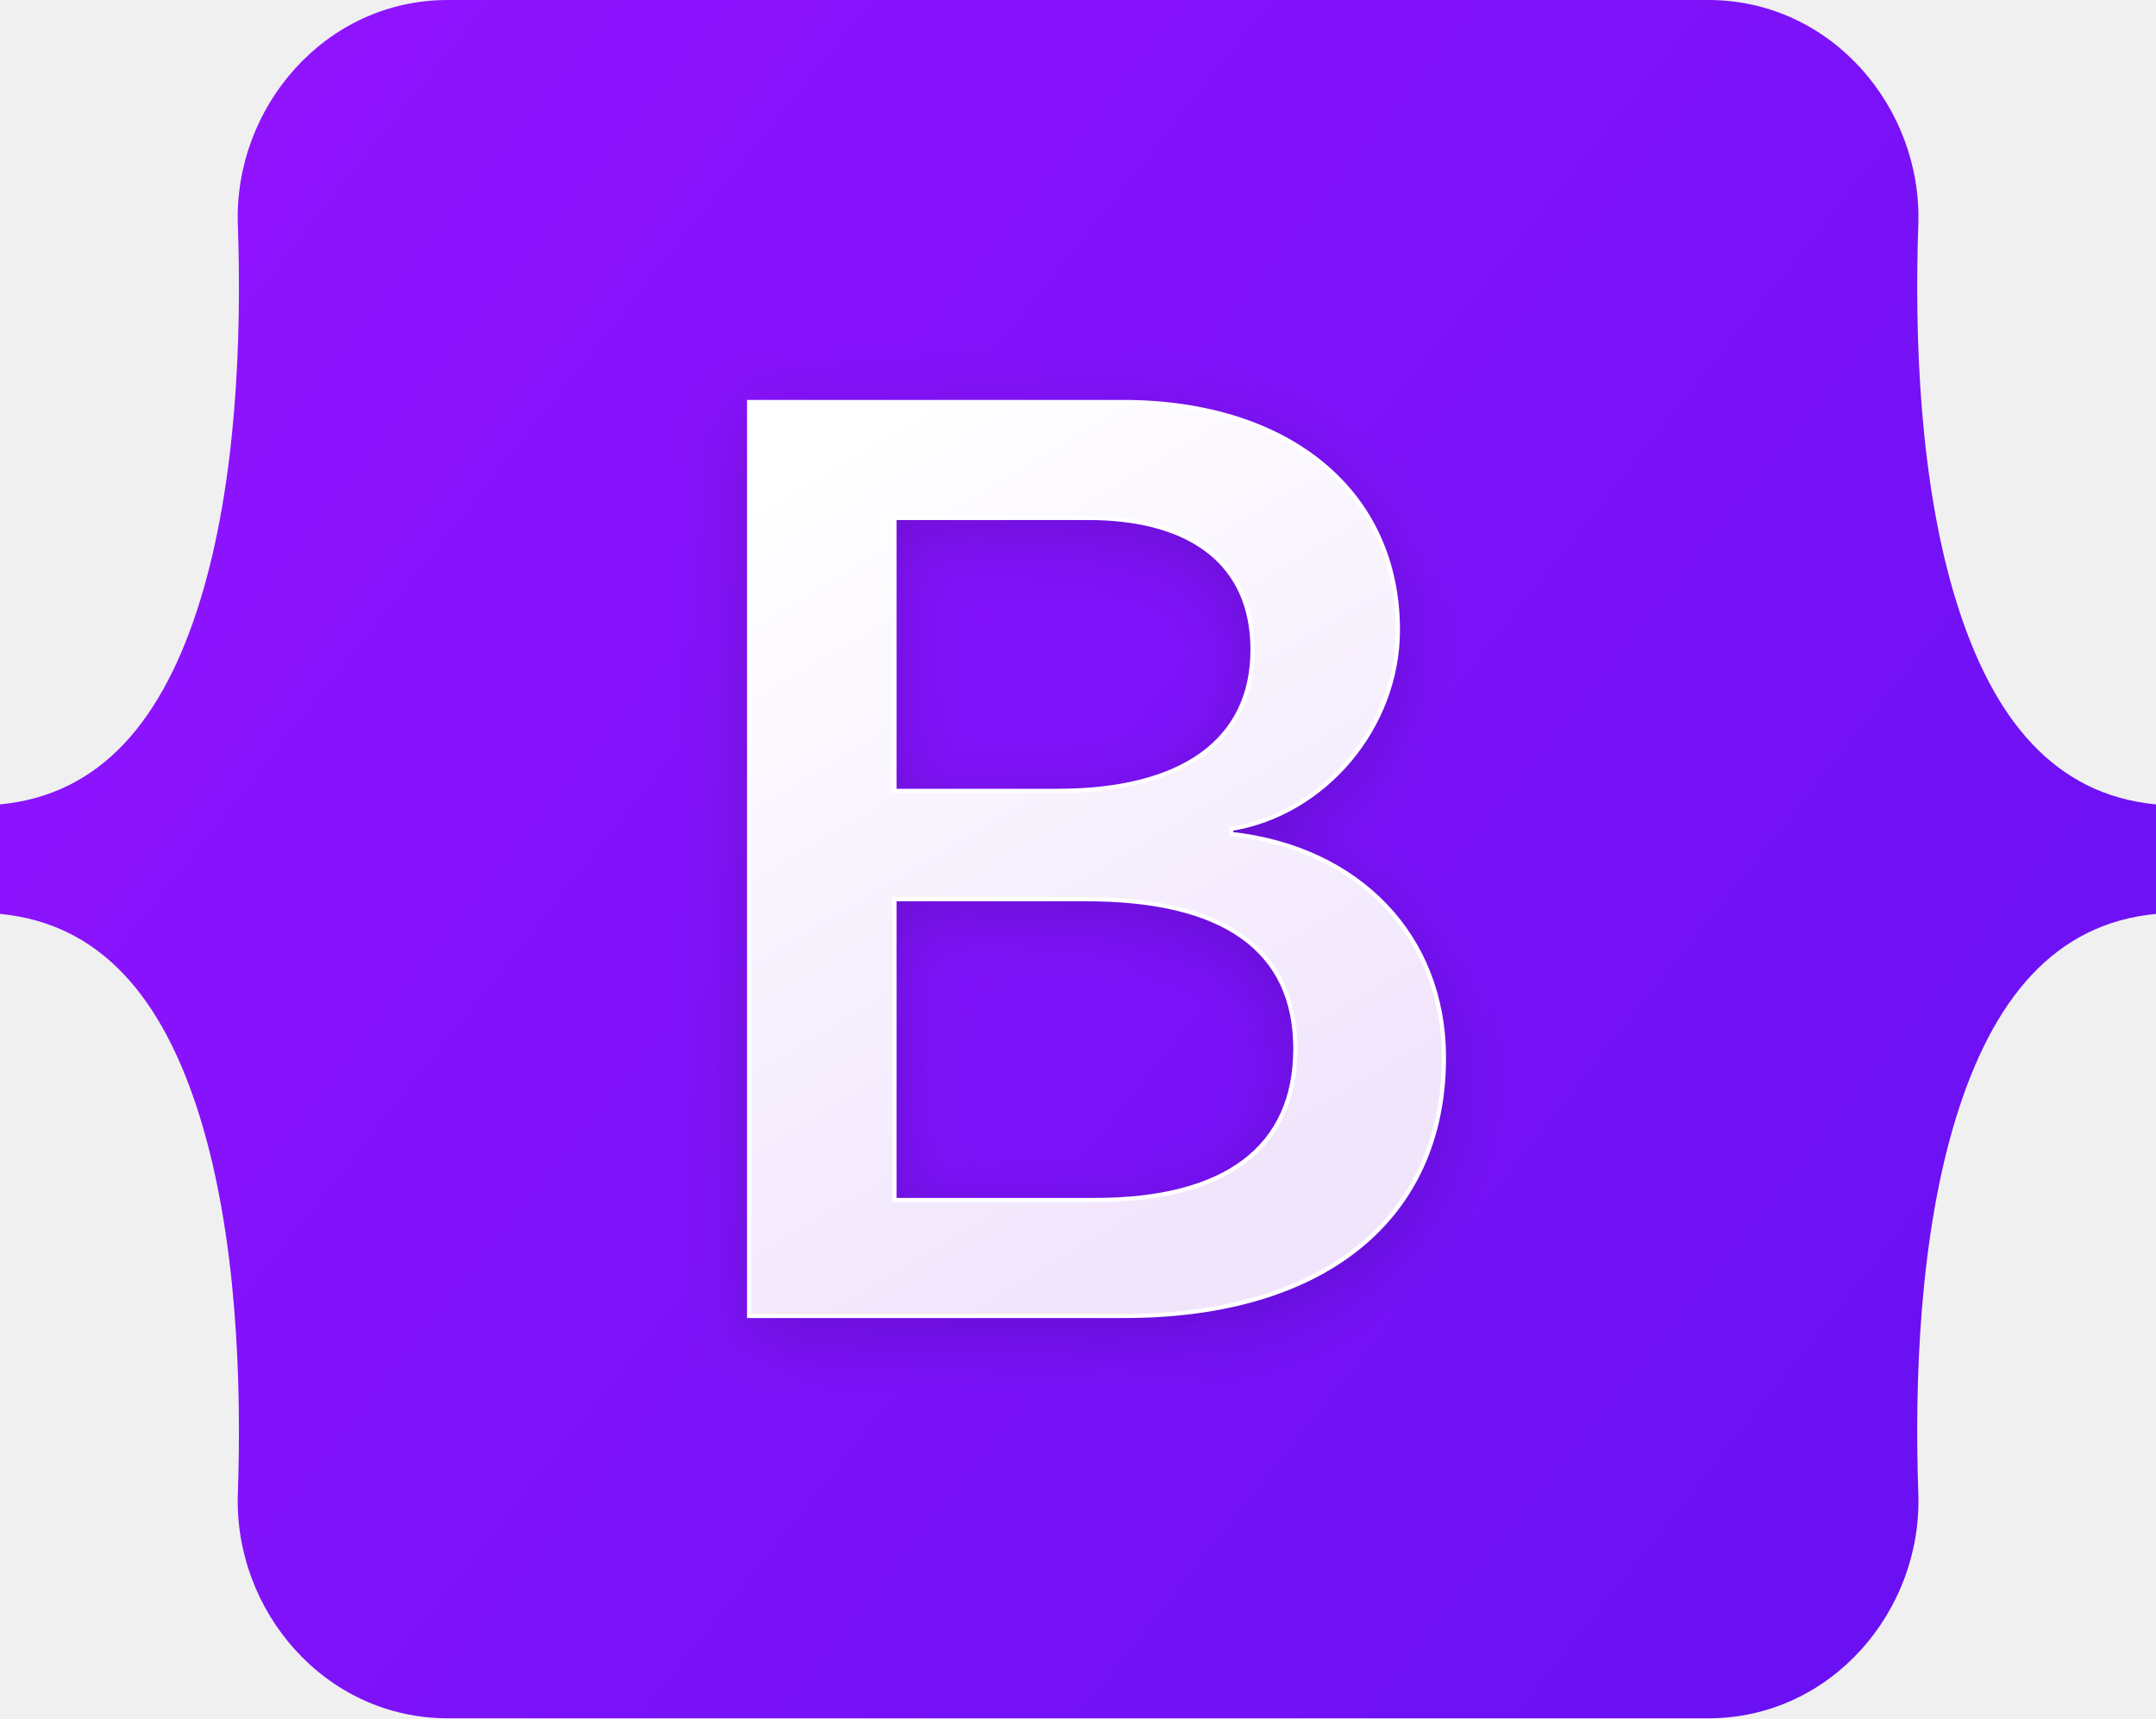
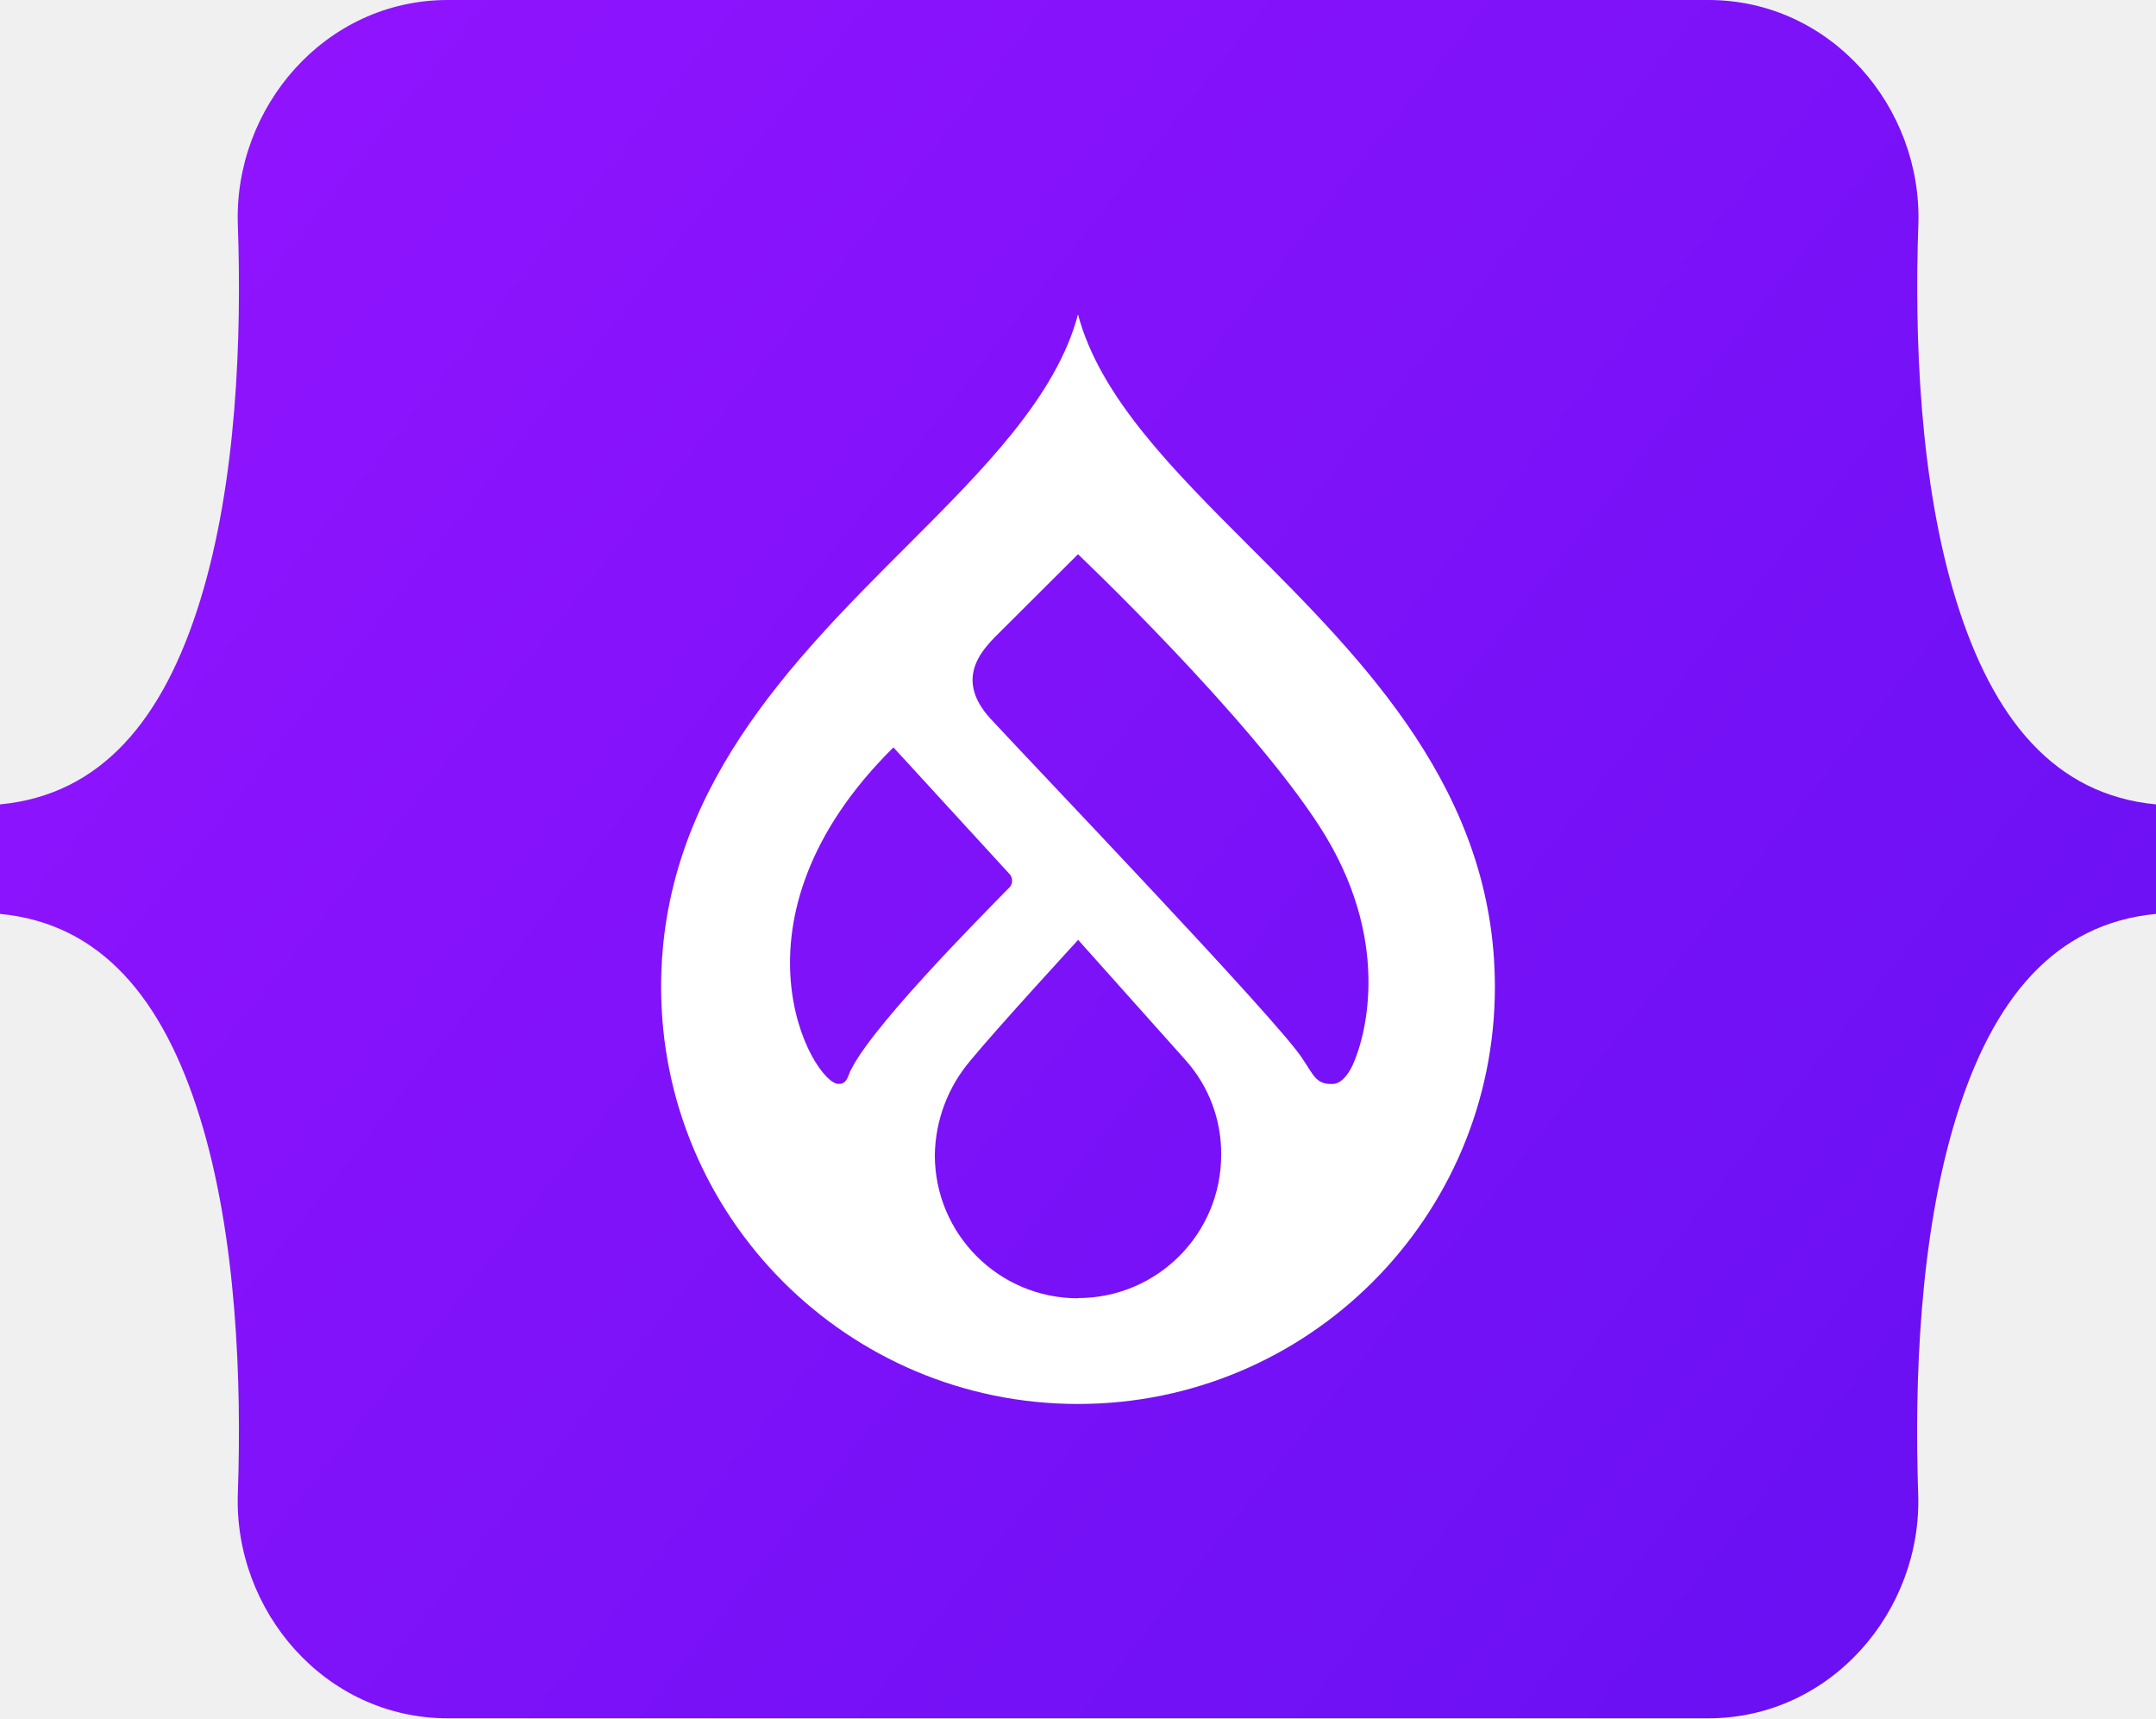
- <svg xmlns="http://www.w3.org/2000/svg" width="512" height="408">
+ <svg xmlns="http://www.w3.org/2000/svg" id="Layer_1" data-name="Layer 1" viewBox="0 0 512 408">
  <defs>
-     <linearGradient id="bs-logo-a" x1="76.079" x2="523.48" y1="10.798" y2="365.945" gradientUnits="userSpaceOnUse">
-       <stop stop-color="#9013fe" />
+     <linearGradient id="linear-gradient" x1="51.55" y1="368.3" x2="498.95" y2="13.16" gradientTransform="matrix(1, 0, 0, -1, 0, 410)" gradientUnits="userSpaceOnUse">
+       <stop offset="0" stop-color="#9013fe" />
      <stop offset="1" stop-color="#6610f2" />
    </linearGradient>
-     <linearGradient id="bs-logo-b" x1="193.508" x2="293.514" y1="109.74" y2="278.872" gradientUnits="userSpaceOnUse">
-       <stop stop-color="#fff" />
-       <stop offset="1" stop-color="#f1e5fc" />
-     </linearGradient>
-     <filter id="bs-logo-c" width="197" height="249" x="161.901" y="83.457" color-interpolation-filters="sRGB" filterUnits="userSpaceOnUse">
-       <feFlood flood-opacity="0" result="BackgroundImageFix" />
-       <feColorMatrix in="SourceAlpha" values="0 0 0 0 0 0 0 0 0 0 0 0 0 0 0 0 0 0 127 0" />
-       <feOffset dy="4" />
-       <feGaussianBlur stdDeviation="8" />
-       <feColorMatrix values="0 0 0 0 0 0 0 0 0 0 0 0 0 0 0 0 0 0 0.15 0" />
-       <feBlend in2="BackgroundImageFix" result="effect1_dropShadow" />
-       <feBlend in="SourceGraphic" in2="effect1_dropShadow" result="shape" />
-     </filter>
  </defs>
-   <path fill="url(#bs-logo-a)" d="M56.481 53.32C55.515 25.58 77.128 0 106.342 0h299.353c29.214 0 50.827 25.58 49.861 53.32-.928 26.647.277 61.165 8.964 89.31 8.715 28.232 23.411 46.077 47.48 48.37v26c-24.069 2.293-38.765 20.138-47.48 48.37-8.687 28.145-9.892 62.663-8.964 89.311.966 27.739-20.647 53.319-49.861 53.319H106.342c-29.214 0-50.827-25.58-49.86-53.319.927-26.648-.278-61.166-8.966-89.311C38.802 237.138 24.07 219.293 0 217v-26c24.069-2.293 38.802-20.138 47.516-48.37 8.688-28.145 9.893-62.663 8.965-89.31z" />
-   <path fill="url(#bs-logo-b)" filter="url(#bs-logo-c)" stroke="#fff" d="M267.103 312.457c47.297 0 75.798-23.158 75.798-61.355 0-28.873-20.336-49.776-50.532-53.085v-1.203c22.185-3.609 39.594-24.211 39.594-47.219 0-32.783-25.882-54.138-65.322-54.138h-88.74v217h89.202zm-54.692-189.48h45.911c24.958 0 39.131 11.128 39.131 31.279 0 21.505-16.484 33.535-46.372 33.535h-38.67v-64.814zm0 161.961v-71.431h45.602c32.661 0 49.608 12.03 49.608 35.49 0 23.459-16.484 35.941-47.605 35.941h-47.605z" />
+   <path d="M56.48,53.32C55.51,25.58,77.13,0,106.34,0H405.7c29.21,0,50.82,25.58,49.86,53.32-.93,26.65.27,61.17,9,89.31S487.93,188.71,512,191v26c-24.07,2.29-38.77,20.14-47.48,48.37s-9.89,62.66-9,89.31c1,27.74-20.65,53.32-49.86,53.32H106.34c-29.21,0-50.82-25.58-49.86-53.32.93-26.65-.28-61.16-9-89.31S24.07,219.29,0,217V191c24.07-2.29,38.8-20.14,47.52-48.37S57.41,80,56.48,53.32Z" style="fill:url(#linear-gradient)" />
+   <g id="Livello_2" data-name="Livello 2">
+     <g id="Livello_1-2" data-name="Livello 1-2">
+       <path d="M296.73,129.75c-18.2-18.2-35.56-35.54-40.73-55.1-5.17,19.56-22.54,36.9-40.74,55.1C188,157,157,188,157,234.32a99,99,0,0,0,198,.09v-.09C355,188,324,157,296.73,129.75M199.09,257.38c-6.07-.2-28.47-38.81,13.08-79.92l27.5,30a2.35,2.35,0,0,1,0,3.32,1.12,1.12,0,0,1-.2.18c-6.56,6.73-34.53,34.78-38,44.48-.72,2-1.77,1.92-2.39,1.9M256,308.27a34,34,0,0,1-34-34h0a35.42,35.42,0,0,1,8.48-22.48c6.14-7.51,25.56-28.62,25.56-28.62s19.11,21.42,25.5,28.55A33.21,33.21,0,0,1,290,274.22a34,34,0,0,1-34,34m65.16-55.21c-.73,1.61-2.4,4.29-4.64,4.37-4,.14-4.44-1.91-7.4-6.29-6.49-9.62-63.2-68.88-73.81-80.34-9.33-10.09-1.31-17.19,2.4-20.92L256,131.6s40.6,38.52,57.51,64.85,11.09,49.1,7.65,56.61" style="fill:#fff" />
+     </g>
+   </g>
</svg>
